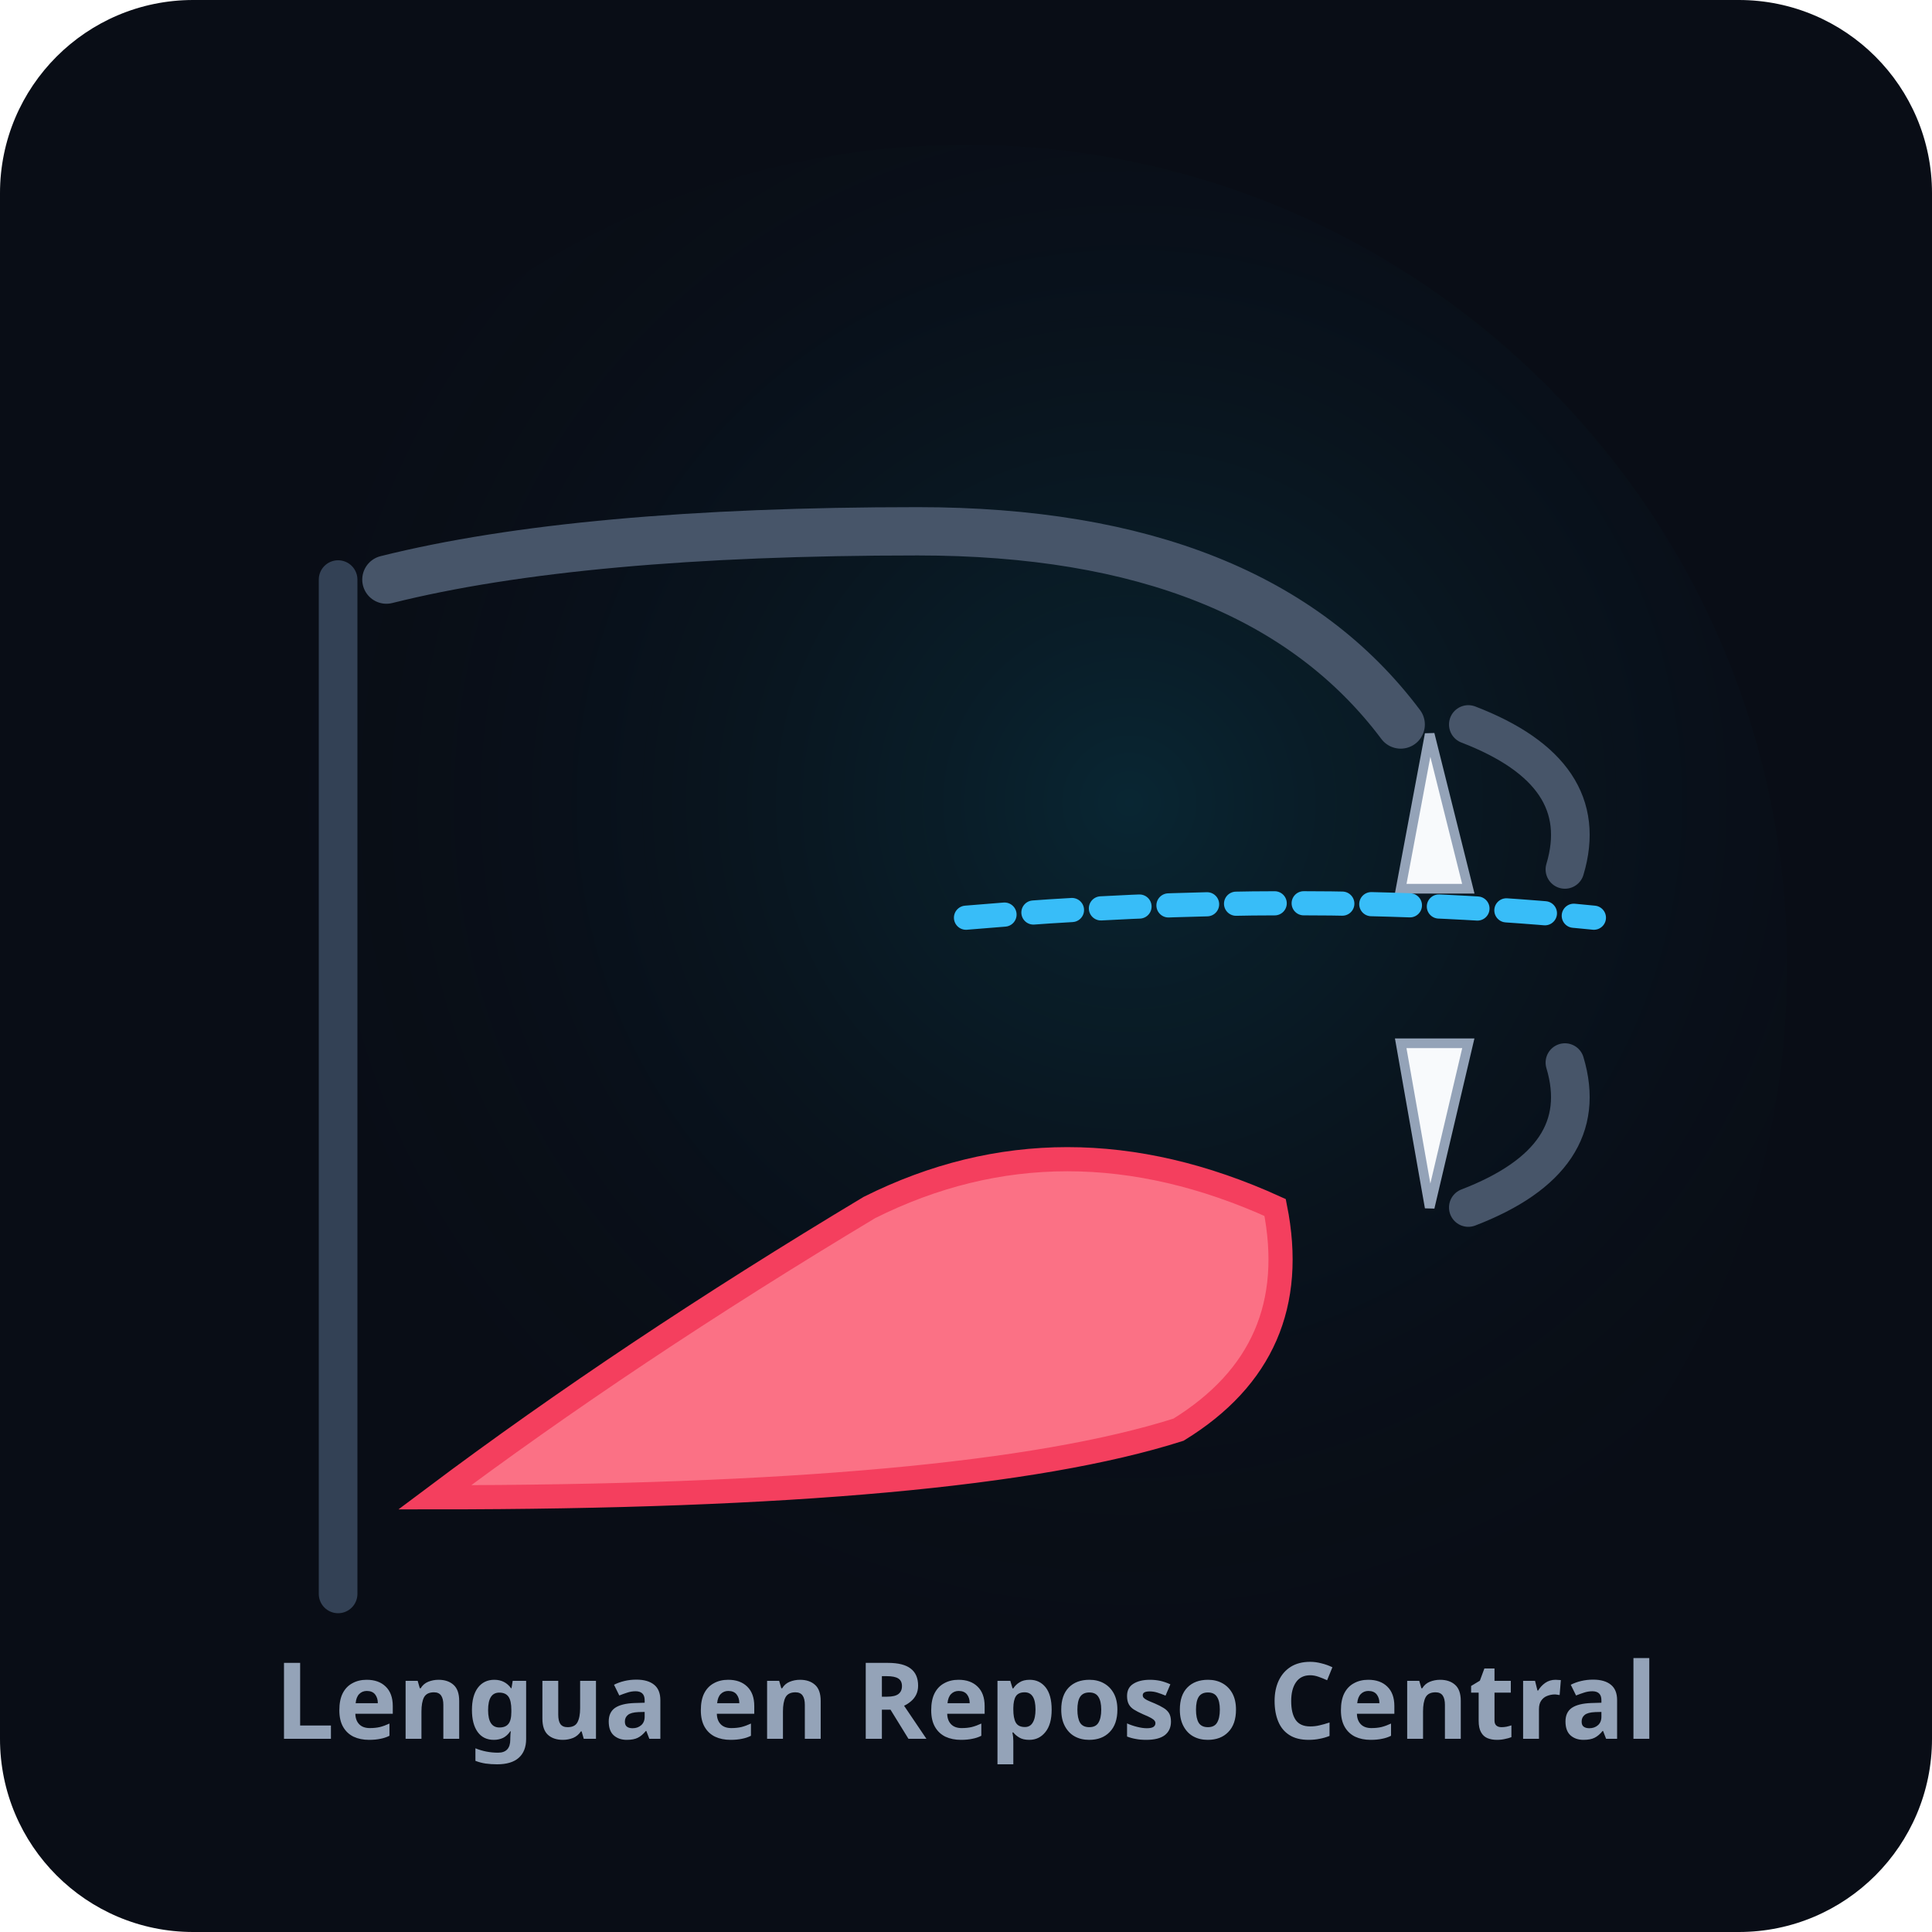
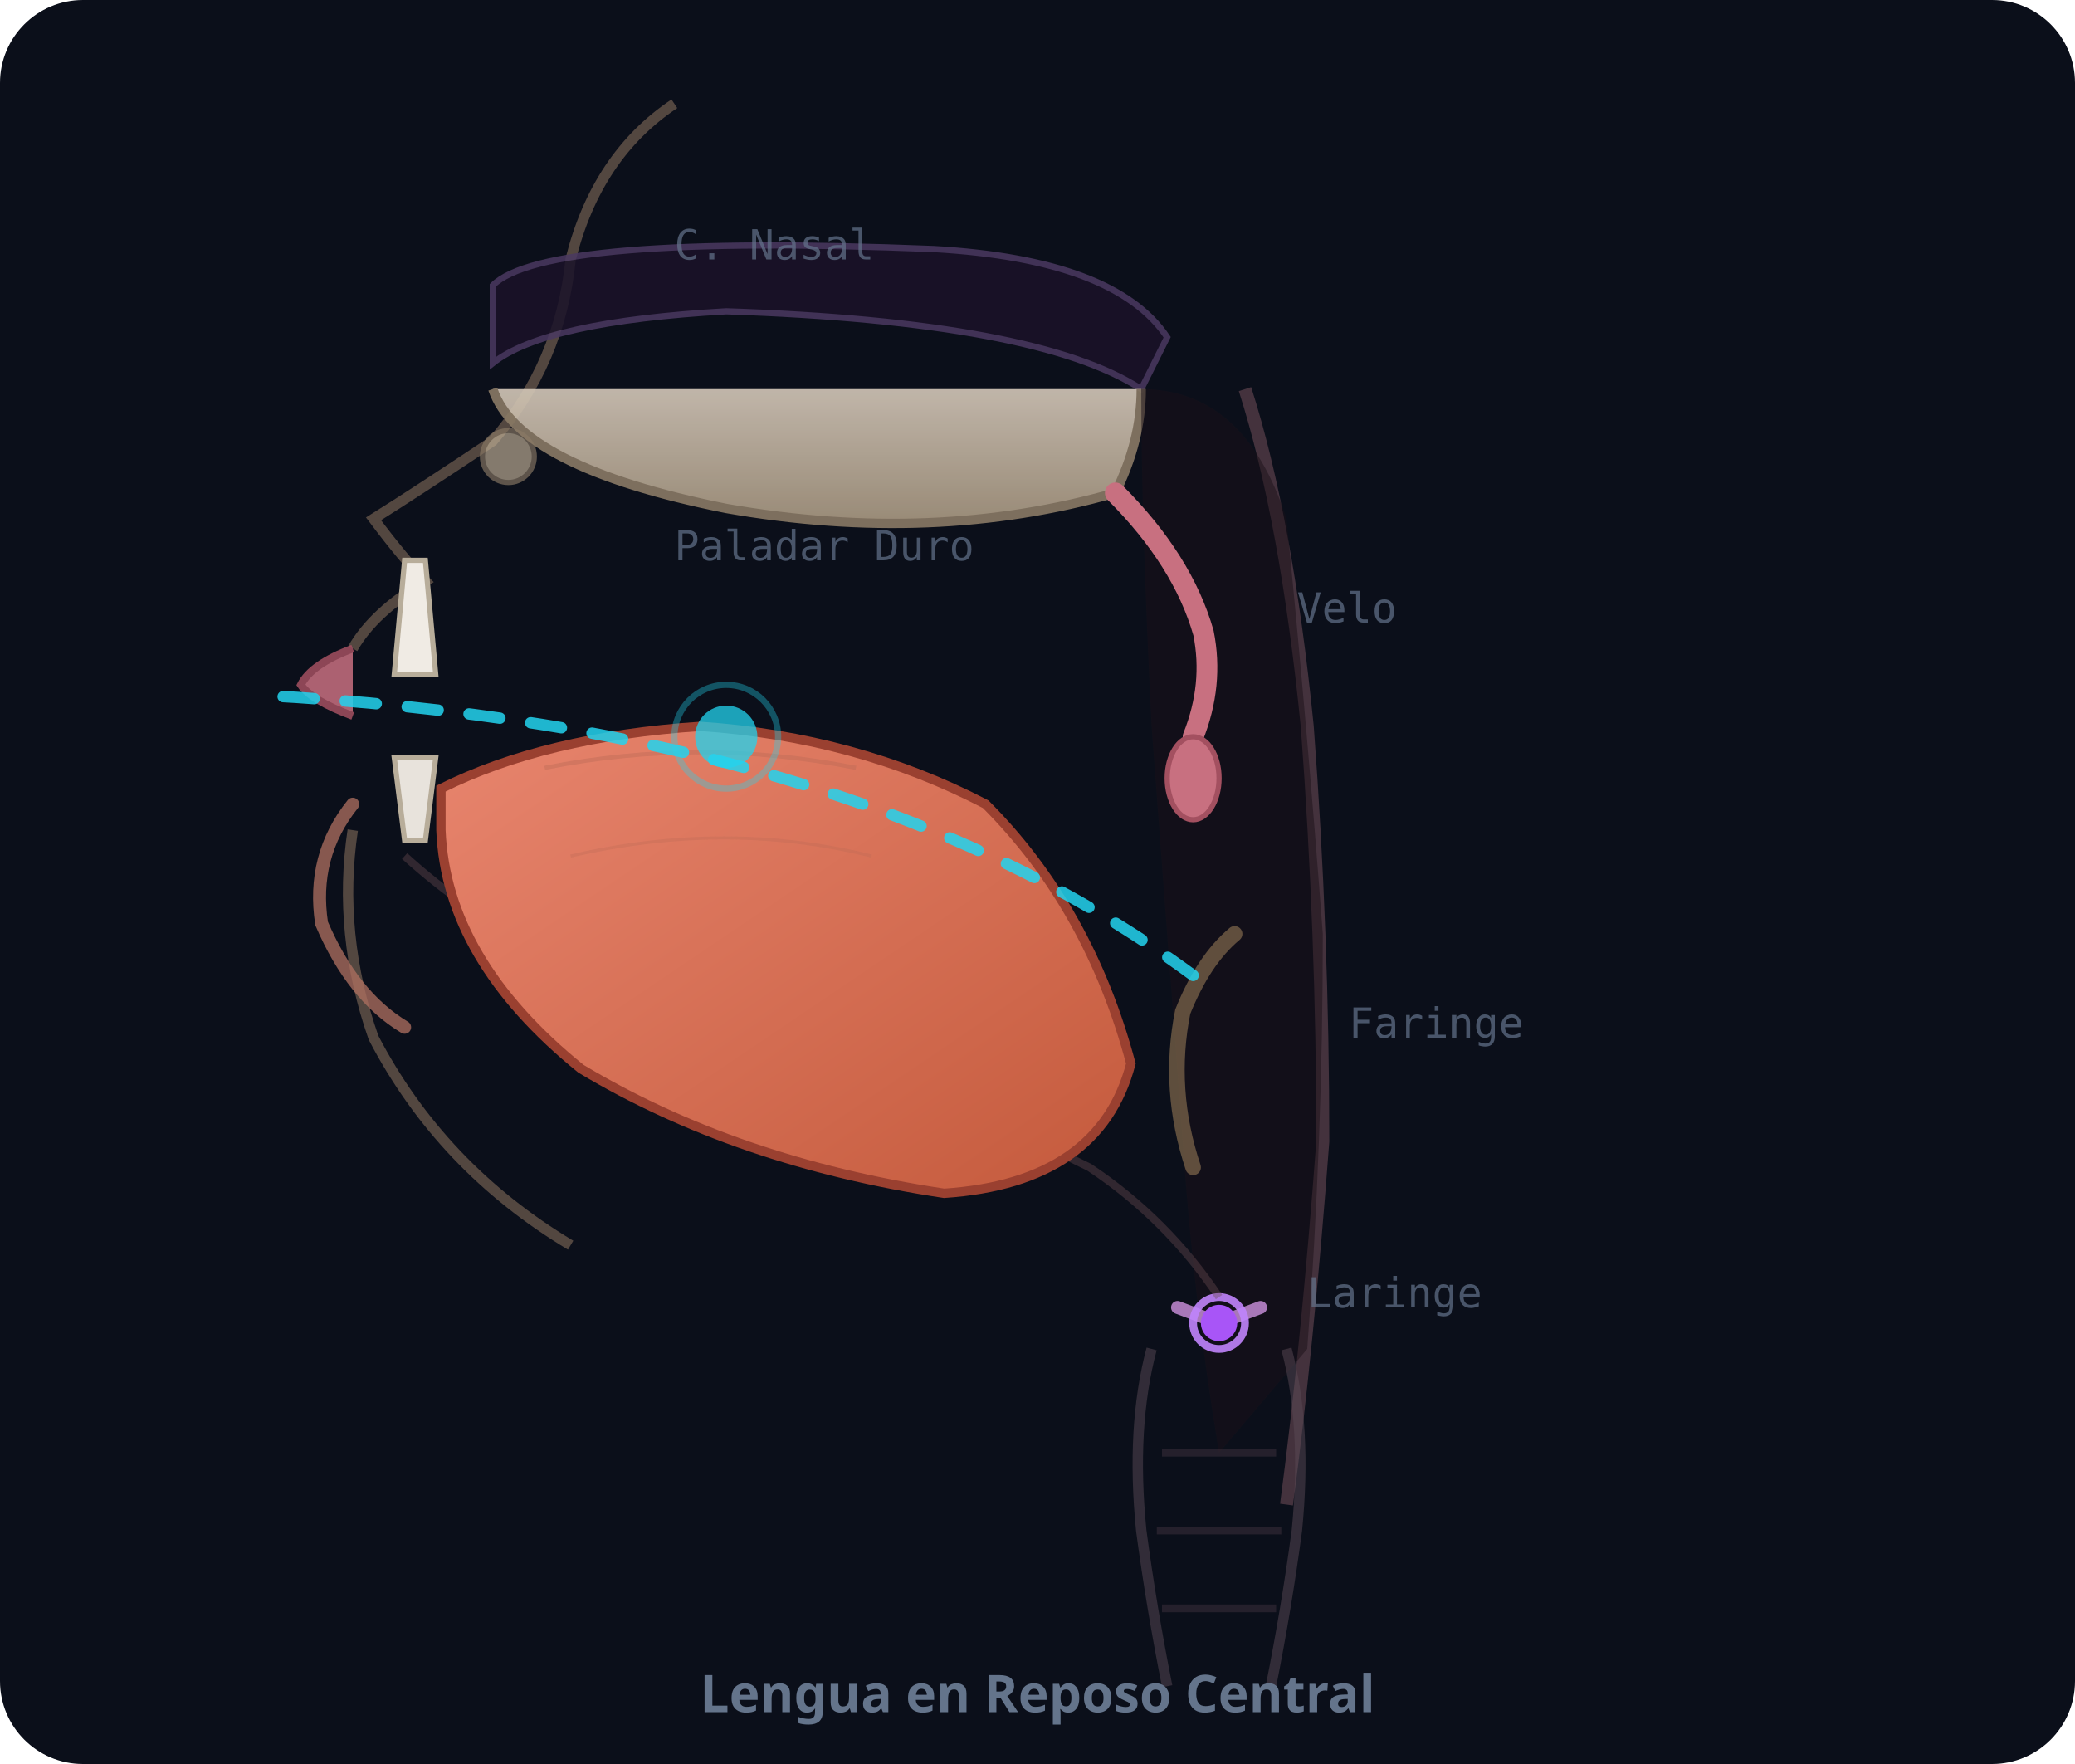
- <svg xmlns="http://www.w3.org/2000/svg" viewBox="0 0 200 200" width="100%" height="100%">
+ <svg xmlns="http://www.w3.org/2000/svg" viewBox="0 0 400 340" width="100%" height="100%">
  <defs>
-     <radialGradient id="latGlow" cx="60%" cy="40%" r="55%">
-       <stop offset="0%" stop-color="#06B6D4" stop-opacity="0.15" />
-       <stop offset="100%" stop-color="#090D16" stop-opacity="0" />
-     </radialGradient>
+     <linearGradient id="tngG-vowel_schwal" x1="0%" y1="0%" x2="100%" y2="100%">
+       <stop offset="0%" stop-color="#e8856e" />
+       <stop offset="100%" stop-color="#c45a3c" />
+     </linearGradient>
+     <linearGradient id="boneG-vowel_schwal" x1="0%" y1="0%" x2="0%" y2="100%">
+       <stop offset="0%" stop-color="#d4c8b8" />
+       <stop offset="100%" stop-color="#a89880" />
+     </linearGradient>
  </defs>
-   <rect width="200" height="200" rx="20" fill="#090D16" />
-   <circle cx="100" cy="100" r="85" fill="url(#latGlow)" />
-   <path d="M 35 60 L 35 165" stroke="#334155" stroke-width="4" stroke-linecap="round" />
-   <path d="M 40 60 Q 60 55 95 55 Q 130 55 145 75" stroke="#475569" stroke-width="5" stroke-linecap="round" fill="none" />
-   <path d="M 148 76 L 152 92 L 145 92 Z" fill="#F8FAFC" stroke="#94A3B8" stroke-width="1" />
-   <path d="M 148 125 L 152 108 L 145 108 Z" fill="#F8FAFC" stroke="#94A3B8" stroke-width="1" />
-   <path d="M 152 75 Q 165 80 162 90" stroke="#475569" stroke-width="4" stroke-linecap="round" fill="none" />
-   <path d="M 152 125 Q 165 120 162 110" stroke="#475569" stroke-width="4" stroke-linecap="round" fill="none" />
-   <path d="M 45 155 Q 65 140 90 125 Q 110 115 132 125 Q 135 140 122 148 Q 100 155 45 155 Z" fill="#FB7185" stroke="#F43F5E" stroke-width="2.5" />
-   <path d="M 100 95 Q 135 92 165 95" stroke="#38BDF8" stroke-width="2.5" stroke-dasharray="4,3" fill="none" stroke-linecap="round" />
-   <text x="100" y="180" fill="#94A3B8" font-family="system-ui, sans-serif" font-size="11" font-weight="bold" text-anchor="middle">Lengua en Reposo Central</text>
+   <rect width="400" height="340" rx="16" fill="#0b0f1a" />
+   <path d="M 130 20 Q 115 30 110 50 Q 108 70 95 85 Q 80 95 72 100 Q 78 108 82 112 Q 72 118 68 125" fill="none" stroke="#7a6555" stroke-width="2" opacity="0.65" />
+   <path d="M 68 160 Q 65 180 72 200 Q 85 225 110 240" fill="none" stroke="#7a6555" stroke-width="2" opacity="0.65" />
+   <path d="M 95 55 Q 105 45 180 48 Q 215 50 225 65 L 220 75 Q 200 62 140 60 Q 105 62 95 70 Z" fill="#1a1228" stroke="#4a3860" stroke-width="1.2" opacity="0.85" />
+   <path d="M 95 75 Q 100 90 140 98 Q 180 105 215 95 Q 220 85 220 75" fill="url(#boneG-vowel_schwal)" stroke="#8a7a65" stroke-width="1.8" opacity="0.9" />
+   <circle cx="98" cy="88" r="5" fill="#c4b49a" stroke="#8a7a65" stroke-width="1" opacity="0.65" />
+   <path d="M 78 108 L 82 108 L 84 130 L 76 130 Z" fill="#f0ebe4" stroke="#b8ad9a" stroke-width="1" />
+   <path d="M 68 125 Q 60 128 58 132 Q 60 135 68 138" fill="#c87080" stroke="#a35060" stroke-width="1.5" opacity="0.85" />
+   <g transform="translate(0, 0)">
+     <path d="M 76 146 L 84 146 L 82 162 L 78 162 Z" fill="#e8e3dc" stroke="#b8ad9a" stroke-width="1" />
+   </g>
+   <path d="M 68 155 Q 60 165 62 178 Q 68 192 78 198" fill="none" stroke="#b07060" stroke-width="2.5" stroke-linecap="round" opacity="0.75" />
+   <path d="M 240 75 Q 248 100 252 140 Q 255 180 255 220 Q 252 260 248 290" fill="none" stroke="#6a4a55" stroke-width="2.5" opacity="0.6" />
+   <path d="M 220 75 Q 240 75 248 100 Q 252 140 255 180 Q 255 220 252 260 L 235 280     Q 230 250 228 220 Q 225 180 222 140 Q 220 100 220 75 Z" fill="#1a1018" opacity="0.5" />
+   <path d="M 215 95 Q 228 108 232 122 Q 234 132 230 142" fill="none" stroke="#c87080" stroke-width="4" stroke-linecap="round" />
+   <ellipse cx="230" cy="150" rx="5" ry="8" fill="#c87080" stroke="#a35060" stroke-width="1" />
+   <path d="M 230 225 Q 225 210 228 195 Q 232 185 238 180" fill="none" stroke="#8a7050" stroke-width="3" stroke-linecap="round" opacity="0.65" />
+   <path d="M 222 260 Q 218 275 220 295 Q 222 310 225 325" fill="none" stroke="#5a4a55" stroke-width="2" opacity="0.5" />
+   <path d="M 248 260 Q 252 275 250 295 Q 248 310 245 325" fill="none" stroke="#5a4a55" stroke-width="2" opacity="0.5" />
+   <line x1="224" y1="280" x2="246" y2="280" stroke="#4a3a45" stroke-width="1.5" opacity="0.4" />
+   <line x1="223" y1="295" x2="247" y2="295" stroke="#4a3a45" stroke-width="1.5" opacity="0.4" />
+   <line x1="224" y1="310" x2="246" y2="310" stroke="#4a3a45" stroke-width="1.5" opacity="0.4" />
+   <g transform="translate(235, 255)">
+     <line x1="-8" y1="-3" x2="0" y2="0" stroke="#a878b8" stroke-width="2.5" stroke-linecap="round" />
+     <line x1="8" y1="-3" x2="0" y2="0" stroke="#a878b8" stroke-width="2.5" stroke-linecap="round" />
+     <circle cx="0" cy="0" r="5" fill="none" stroke="#c084fc" stroke-width="1.5" opacity="0.9">
+       <animate attributeName="r" values="5;18;5" dur="0.9s" repeatCount="indefinite" />
+       <animate attributeName="opacity" values="0.9;0;0.9" dur="0.9s" repeatCount="indefinite" />
+     </circle>
+     <circle cx="0" cy="0" r="3.5" fill="#a855f7">
+       <animate attributeName="opacity" values="0.35;1;0.35" dur="0.45s" repeatCount="indefinite" />
+     </circle>
+   </g>
+   <path d="M 78 165 Q 100 185 140 200 Q 180 210 210 225 Q 225 235 235 250" fill="none" stroke="#6a4a50" stroke-width="1.5" opacity="0.4" />
+   <path d="M 85 152 Q 105 142 135 140 Q 165 142 190 155 Q 210 175 218 205 Q 212 228 182 230 Q 142 224 112 206 Q 86 185 85 160 Z" fill="url(#tngG-vowel_schwal)" stroke="#9a4030" stroke-width="1.8" />
+   <path d="M 105 148 Q 135 142 165 148" fill="none" stroke="#b86855" stroke-width="0.8" opacity="0.4" />
+   <path d="M 110 165 Q 140 158 168 165" fill="none" stroke="#b86855" stroke-width="0.6" opacity="0.3" />
+   <circle cx="140" cy="142" r="6" fill="#22d3ee" opacity="0.75" />
+   <circle cx="140" cy="142" r="10" fill="none" stroke="#22d3ee" stroke-width="1.2" opacity="0.35" />
+   <path d="M 230 188 Q 165 140 50 134" fill="none" stroke="#22d3ee" stroke-width="2.2" stroke-linecap="round" stroke-dasharray="6 6" opacity="0.85">
+     <animate attributeName="stroke-dashoffset" values="40;0" dur="0.85s" repeatCount="indefinite" />
+   </path>
+   <g font-size="8" fill="#64748b" font-family="monospace" opacity="0.7">
+     <text x="130" y="50">C. Nasal</text>
+     <text x="130" y="108">Paladar Duro</text>
+     <text x="250" y="120">Velo</text>
+     <text x="260" y="200">Faringe</text>
+     <text x="252" y="252">Laringe</text>
+   </g>
+   <text x="200" y="330" fill="#64748b" font-family="system-ui, sans-serif" font-size="10" font-weight="bold" text-anchor="middle">Lengua en Reposo Central</text>
</svg>
